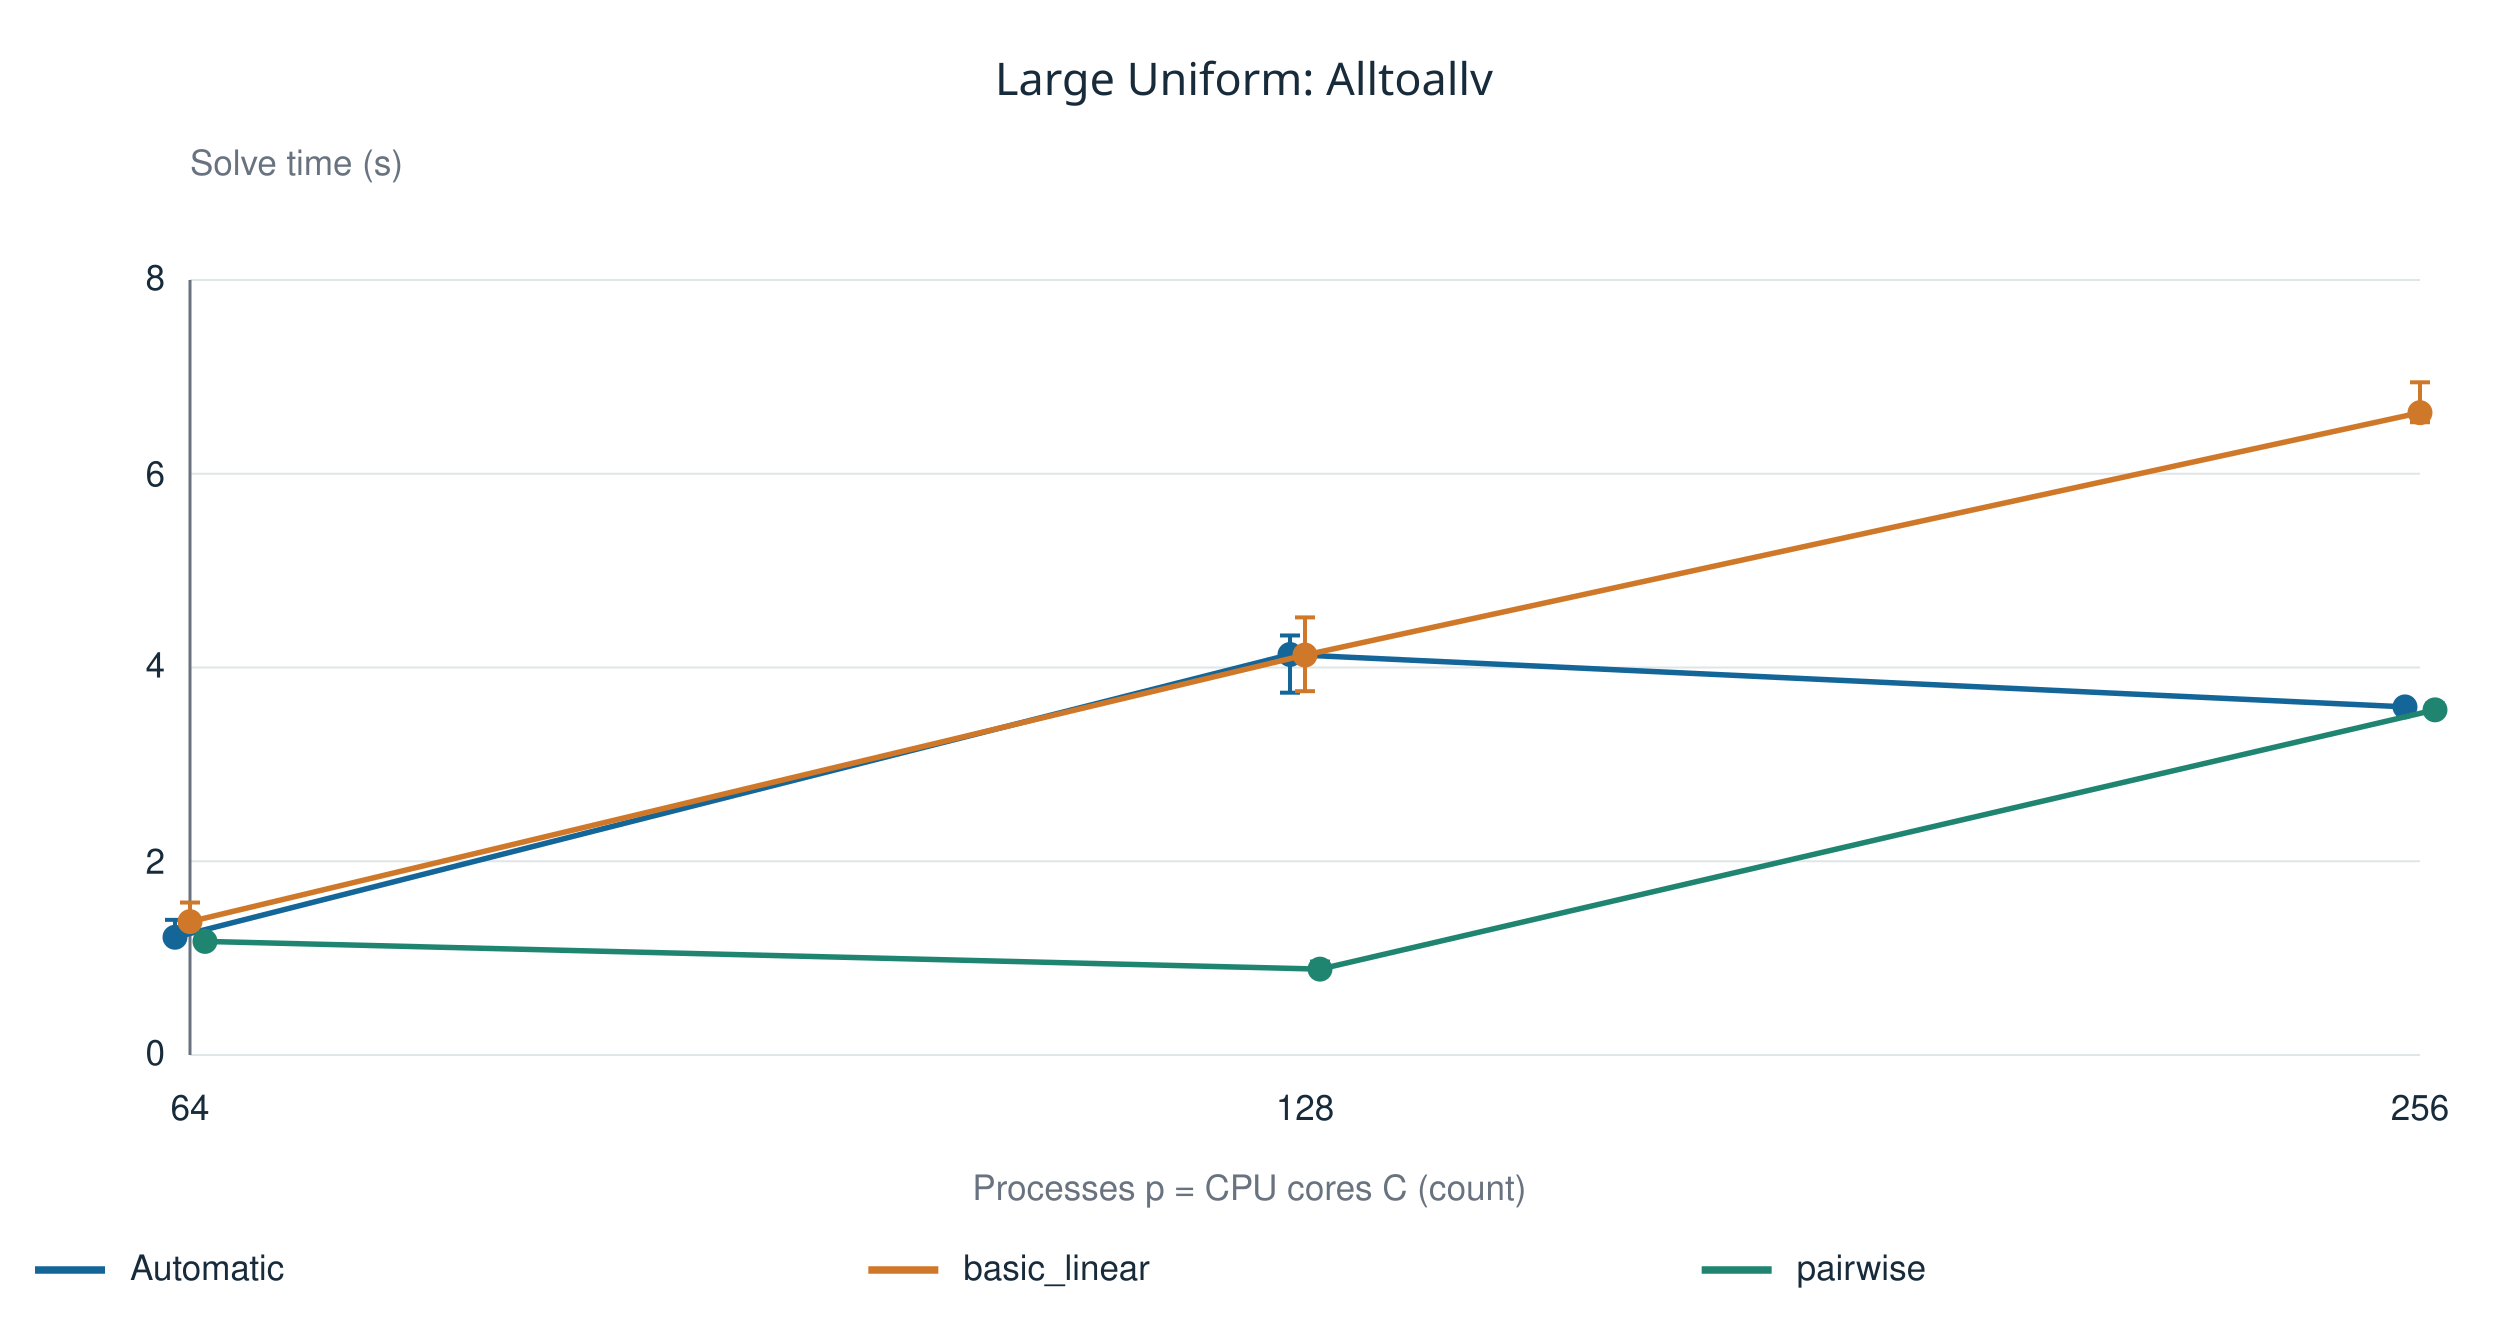
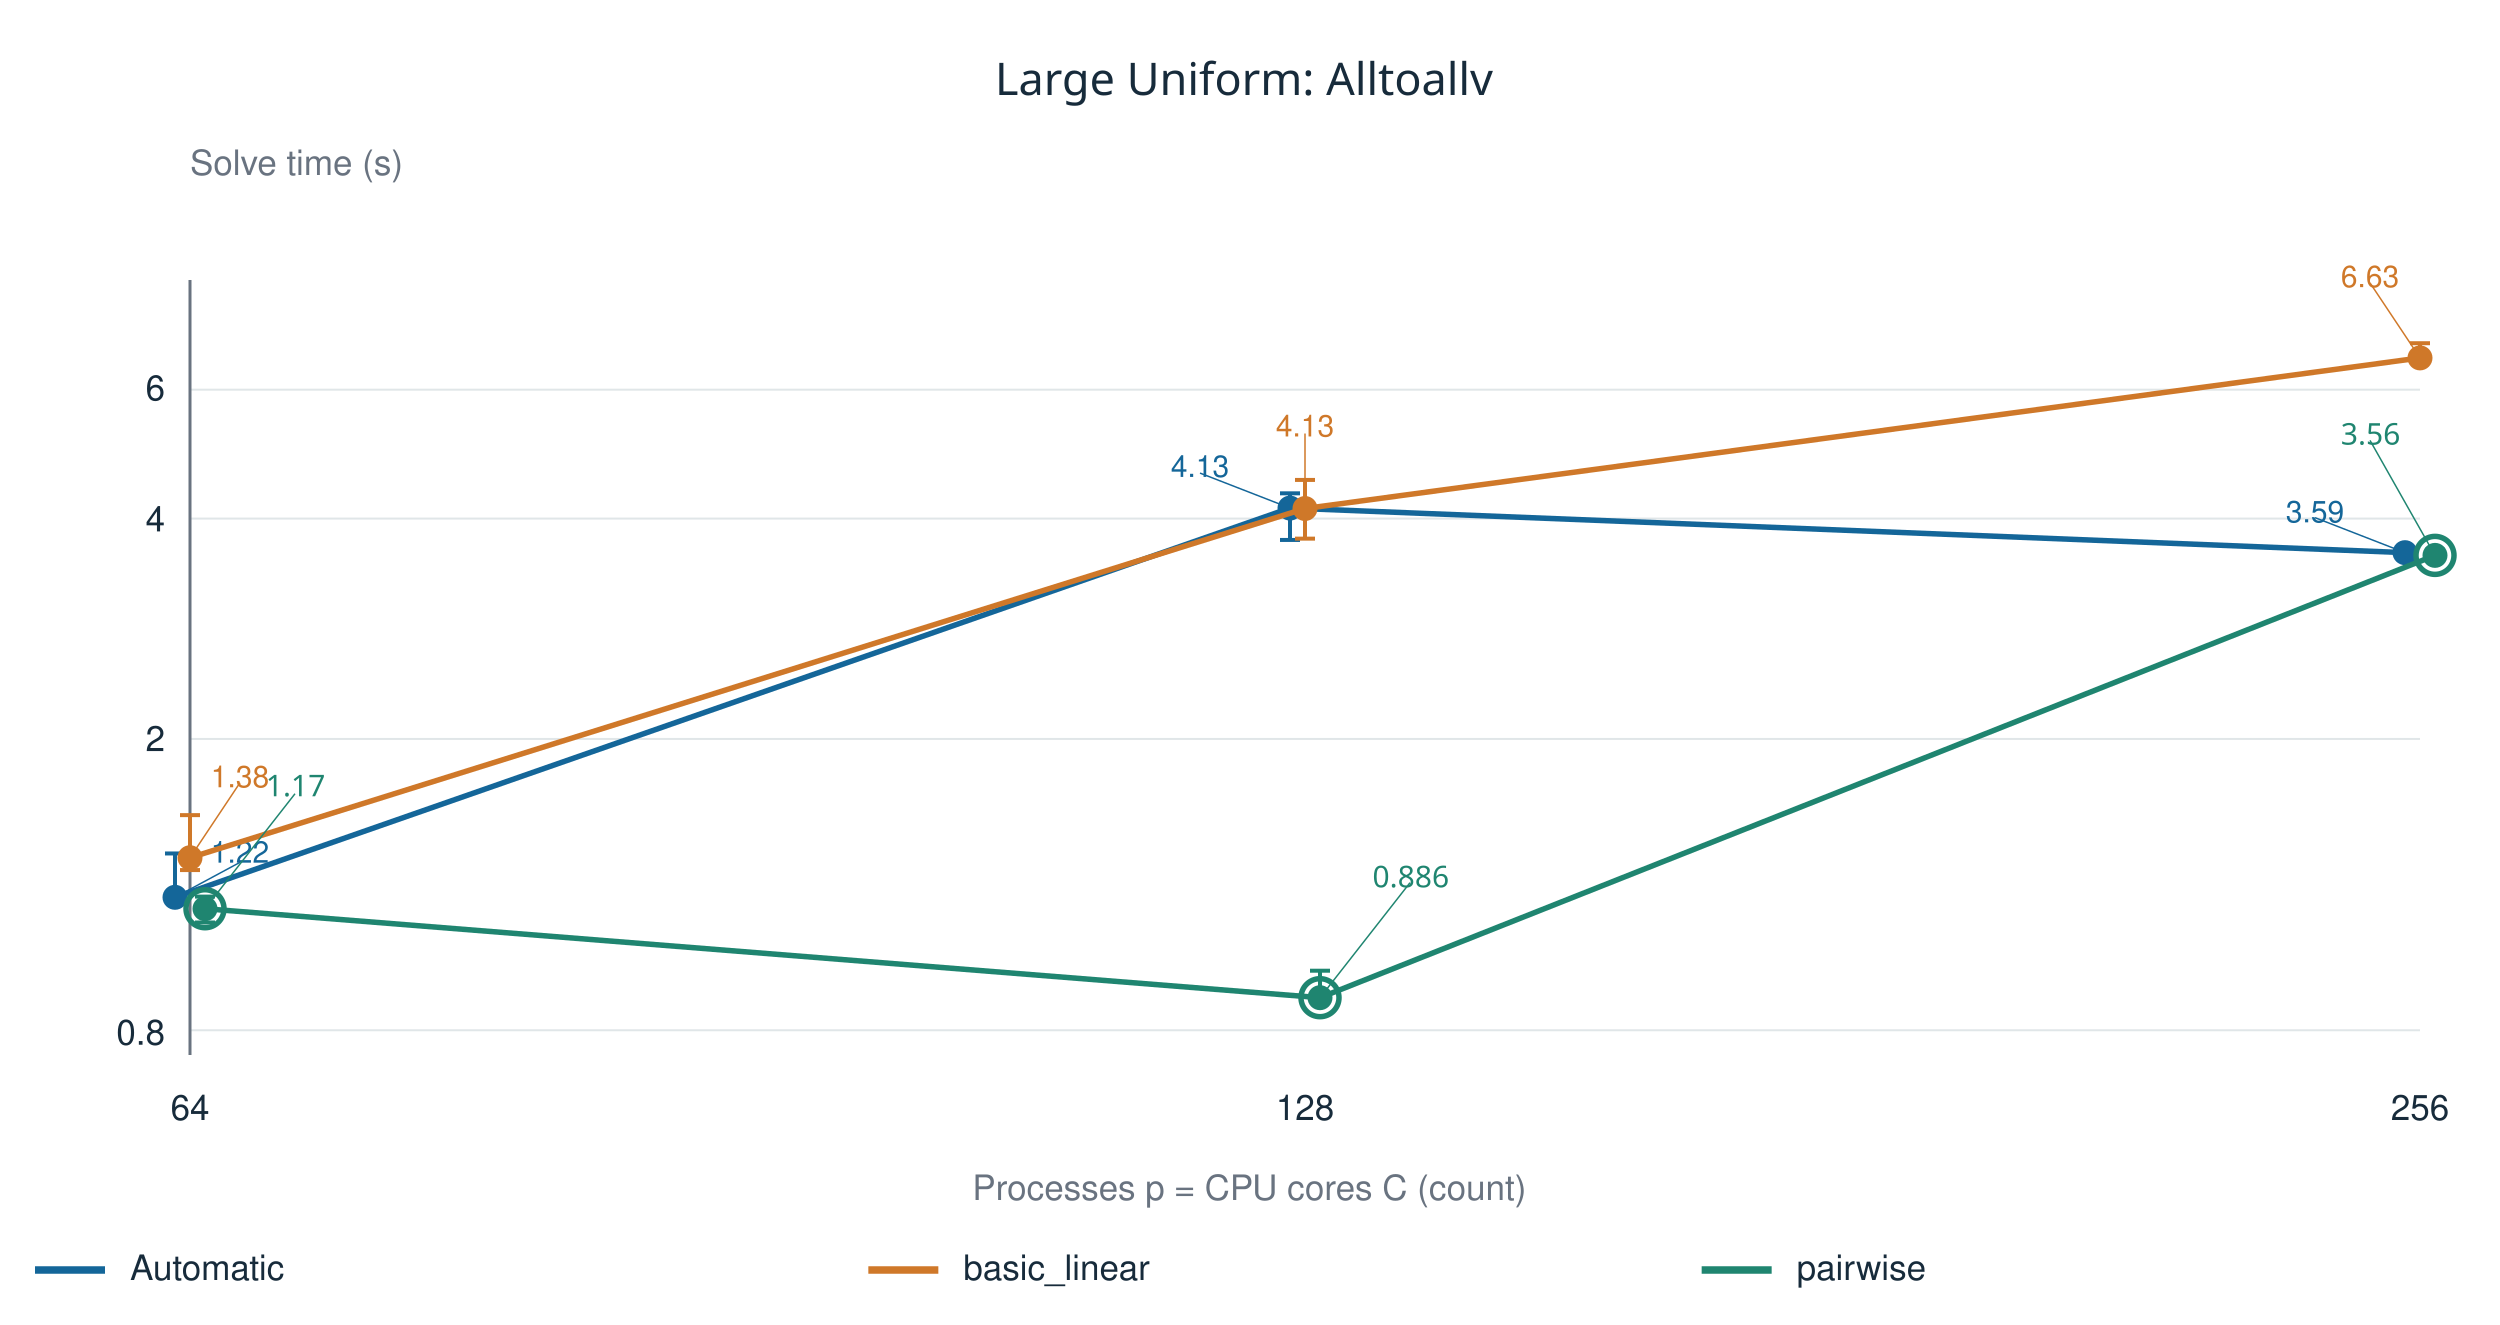
<svg xmlns="http://www.w3.org/2000/svg" width="500" height="265" preserveAspectRatio="xMinYMin meet" viewBox="0 0 500 265" version="1.0" fill-rule="evenodd">
  <clipPath id="clip">
    <rect x="0" y="0" width="500" height="265" />
  </clipPath>
  <g id="group" transform="scale(1,-1) translate(0,-265)" style="clip-path: url(#clip)">
    <g transform="">
-       <path d="M 38,54 L 484,54 Z" style="stroke: rgb(88%,90%,91%); stroke-linecap: butt; stroke-width: 0.4;" />
-       <text x="29.108" y="52.0" style="font-family: Helvetica; font-size: 7px;fill: rgb(9%,17%,23%); stroke:none;" transform="translate(0,104) scale(1,-1)">0</text>
-       <path d="M 38,92.75 L 484,92.75 Z" style="stroke: rgb(88%,90%,91%); stroke-linecap: butt; stroke-width: 0.4;" />
-       <text x="29.108" y="90.75" style="font-family: Helvetica; font-size: 7px;fill: rgb(9%,17%,23%); stroke:none;" transform="translate(0,181) scale(1,-1)">2</text>
-       <path d="M 38,131.5 L 484,131.5 Z" style="stroke: rgb(88%,90%,91%); stroke-linecap: butt; stroke-width: 0.4;" />
-       <text x="29.108" y="129.5" style="font-family: Helvetica; font-size: 7px;fill: rgb(9%,17%,23%); stroke:none;" transform="translate(0,259) scale(1,-1)">4</text>
-       <path d="M 38,170.25 L 484,170.25 Z" style="stroke: rgb(88%,90%,91%); stroke-linecap: butt; stroke-width: 0.4;" />
-       <text x="29.108" y="168.25" style="font-family: Helvetica; font-size: 7px;fill: rgb(9%,17%,23%); stroke:none;" transform="translate(0,336) scale(1,-1)">6</text>
-       <path d="M 38,209 L 484,209 Z" style="stroke: rgb(88%,90%,91%); stroke-linecap: butt; stroke-width: 0.4;" />
-       <text x="29.108" y="207.0" style="font-family: Helvetica; font-size: 7px;fill: rgb(9%,17%,23%); stroke:none;" transform="translate(0,414) scale(1,-1)">8</text>
+       <path d="M 38,58.95 L 484,58.95 Z" style="stroke: rgb(88%,90%,91%); stroke-linecap: butt; stroke-width: 0.4;" />
+       <text x="23.27" y="56.95" style="font-family: Helvetica; font-size: 7px;fill: rgb(9%,17%,23%); stroke:none;" transform="translate(0,113) scale(1,-1)">0.8</text>
+       <path d="M 38,117.211 L 484,117.211 Z" style="stroke: rgb(88%,90%,91%); stroke-linecap: butt; stroke-width: 0.4;" />
+       <text x="29.108" y="115.211" style="font-family: Helvetica; font-size: 7px;fill: rgb(9%,17%,23%); stroke:none;" transform="translate(0,230) scale(1,-1)">2</text>
+       <path d="M 38,161.284 L 484,161.284 Z" style="stroke: rgb(88%,90%,91%); stroke-linecap: butt; stroke-width: 0.4;" />
+       <text x="29.108" y="159.284" style="font-family: Helvetica; font-size: 7px;fill: rgb(9%,17%,23%); stroke:none;" transform="translate(0,318) scale(1,-1)">4</text>
+       <path d="M 38,187.066 L 484,187.066 Z" style="stroke: rgb(88%,90%,91%); stroke-linecap: butt; stroke-width: 0.4;" />
+       <text x="29.108" y="185.066" style="font-family: Helvetica; font-size: 7px;fill: rgb(9%,17%,23%); stroke:none;" transform="translate(0,370) scale(1,-1)">6</text>
      <path d="M 38,54 L 38,209 Z" style="stroke: rgb(41%,45%,50%); stroke-linecap: butt; stroke-width: 0.6;" />
      <text x="34.108" y="41" style="font-family: Helvetica; font-size: 7px;fill: rgb(9%,17%,23%); stroke:none;" transform="translate(0,82) scale(1,-1)">64</text>
      <text x="255.162" y="41" style="font-family: Helvetica; font-size: 7px;fill: rgb(9%,17%,23%); stroke:none;" transform="translate(0,82) scale(1,-1)">128</text>
      <text x="478.162" y="41" style="font-family: Helvetica; font-size: 7px;fill: rgb(9%,17%,23%); stroke:none;" transform="translate(0,82) scale(1,-1)">256</text>
-       <path d="M 35,77.29 L 35,81.029 Z" style="stroke: rgb(8%,40%,60%); stroke-linecap: butt; stroke-width: 0.8;" />
-       <path d="M 33,77.29 L 37,77.29 Z" style="stroke: rgb(8%,40%,60%); stroke-linecap: butt; stroke-width: 0.8;" />
-       <path d="M 33,81.029 L 37,81.029 Z" style="stroke: rgb(8%,40%,60%); stroke-linecap: butt; stroke-width: 0.8;" />
-       <circle cx="35.0" cy="77.547" r="2" style="stroke: rgb(8%,40%,60%); stroke-linecap: butt; stroke-width: 1; fill: rgb(8%,40%,60%); fill-rule: evenodd;" />
-       <path d="M 35,77.547 L 258,134.101 Z" style="stroke: rgb(8%,40%,60%); stroke-linecap: butt; stroke-width: 1.1;" />
-       <path d="M 258,126.461 L 258,137.907 Z" style="stroke: rgb(8%,40%,60%); stroke-linecap: butt; stroke-width: 0.8;" />
-       <path d="M 256,126.461 L 260,126.461 Z" style="stroke: rgb(8%,40%,60%); stroke-linecap: butt; stroke-width: 0.8;" />
-       <path d="M 256,137.907 L 260,137.907 Z" style="stroke: rgb(8%,40%,60%); stroke-linecap: butt; stroke-width: 0.8;" />
-       <circle cx="258.0" cy="134.101" r="2" style="stroke: rgb(8%,40%,60%); stroke-linecap: butt; stroke-width: 1; fill: rgb(8%,40%,60%); fill-rule: evenodd;" />
-       <path d="M 258,134.101 L 481,123.621 Z" style="stroke: rgb(8%,40%,60%); stroke-linecap: butt; stroke-width: 1.1;" />
-       <path d="M 481,123.295 L 481,124.499 Z" style="stroke: rgb(8%,40%,60%); stroke-linecap: butt; stroke-width: 0.8;" />
-       <path d="M 479,123.295 L 483,123.295 Z" style="stroke: rgb(8%,40%,60%); stroke-linecap: butt; stroke-width: 0.8;" />
-       <path d="M 479,124.499 L 483,124.499 Z" style="stroke: rgb(8%,40%,60%); stroke-linecap: butt; stroke-width: 0.8;" />
-       <circle cx="481.0" cy="123.621" r="2" style="stroke: rgb(8%,40%,60%); stroke-linecap: butt; stroke-width: 1; fill: rgb(8%,40%,60%); fill-rule: evenodd;" />
-       <path d="M 38,79.654 L 38,84.493 Z" style="stroke: rgb(81%,47%,16%); stroke-linecap: butt; stroke-width: 0.8;" />
-       <path d="M 36,79.654 L 40,79.654 Z" style="stroke: rgb(81%,47%,16%); stroke-linecap: butt; stroke-width: 0.8;" />
-       <path d="M 36,84.493 L 40,84.493 Z" style="stroke: rgb(81%,47%,16%); stroke-linecap: butt; stroke-width: 0.8;" />
-       <circle cx="38.0" cy="80.67" r="2" style="stroke: rgb(81%,47%,16%); stroke-linecap: butt; stroke-width: 1; fill: rgb(81%,47%,16%); fill-rule: evenodd;" />
-       <path d="M 38,80.67 L 261,133.991 Z" style="stroke: rgb(81%,47%,16%); stroke-linecap: butt; stroke-width: 1.1;" />
-       <path d="M 261,126.762 L 261,141.518 Z" style="stroke: rgb(81%,47%,16%); stroke-linecap: butt; stroke-width: 0.8;" />
-       <path d="M 259,126.762 L 263,126.762 Z" style="stroke: rgb(81%,47%,16%); stroke-linecap: butt; stroke-width: 0.8;" />
-       <path d="M 259,141.518 L 263,141.518 Z" style="stroke: rgb(81%,47%,16%); stroke-linecap: butt; stroke-width: 0.8;" />
-       <circle cx="261.0" cy="133.991" r="2" style="stroke: rgb(81%,47%,16%); stroke-linecap: butt; stroke-width: 1; fill: rgb(81%,47%,16%); fill-rule: evenodd;" />
-       <path d="M 261,133.991 L 484,182.466 Z" style="stroke: rgb(81%,47%,16%); stroke-linecap: butt; stroke-width: 1.1;" />
-       <path d="M 484,180.556 L 484,188.54 Z" style="stroke: rgb(81%,47%,16%); stroke-linecap: butt; stroke-width: 0.8;" />
-       <path d="M 482,180.556 L 486,180.556 Z" style="stroke: rgb(81%,47%,16%); stroke-linecap: butt; stroke-width: 0.8;" />
-       <path d="M 482,188.54 L 486,188.54 Z" style="stroke: rgb(81%,47%,16%); stroke-linecap: butt; stroke-width: 0.8;" />
-       <circle cx="484.0" cy="182.466" r="2" style="stroke: rgb(81%,47%,16%); stroke-linecap: butt; stroke-width: 1; fill: rgb(81%,47%,16%); fill-rule: evenodd;" />
-       <path d="M 41,75.754 L 41,77.6 Z" style="stroke: rgb(12%,52%,44%); stroke-linecap: butt; stroke-width: 0.8;" />
-       <path d="M 39,75.754 L 43,75.754 Z" style="stroke: rgb(12%,52%,44%); stroke-linecap: butt; stroke-width: 0.8;" />
-       <path d="M 39,77.6 L 43,77.6 Z" style="stroke: rgb(12%,52%,44%); stroke-linecap: butt; stroke-width: 0.8;" />
-       <circle cx="41.0" cy="76.717" r="2" style="stroke: rgb(12%,52%,44%); stroke-linecap: butt; stroke-width: 1; fill: rgb(12%,52%,44%); fill-rule: evenodd;" />
-       <path d="M 41,76.717 L 264,71.172 Z" style="stroke: rgb(12%,52%,44%); stroke-linecap: butt; stroke-width: 1.1;" />
-       <path d="M 264,70.92 L 264,72.692 Z" style="stroke: rgb(12%,52%,44%); stroke-linecap: butt; stroke-width: 0.8;" />
-       <path d="M 262,70.92 L 266,70.92 Z" style="stroke: rgb(12%,52%,44%); stroke-linecap: butt; stroke-width: 0.8;" />
-       <path d="M 262,72.692 L 266,72.692 Z" style="stroke: rgb(12%,52%,44%); stroke-linecap: butt; stroke-width: 0.8;" />
-       <circle cx="264.0" cy="71.172" r="2" style="stroke: rgb(12%,52%,44%); stroke-linecap: butt; stroke-width: 1; fill: rgb(12%,52%,44%); fill-rule: evenodd;" />
-       <path d="M 264,71.172 L 487,123.028 Z" style="stroke: rgb(12%,52%,44%); stroke-linecap: butt; stroke-width: 1.1;" />
-       <path d="M 487,122.586 L 487,124.279 Z" style="stroke: rgb(12%,52%,44%); stroke-linecap: butt; stroke-width: 0.8;" />
-       <path d="M 485,122.586 L 489,122.586 Z" style="stroke: rgb(12%,52%,44%); stroke-linecap: butt; stroke-width: 0.8;" />
-       <path d="M 485,124.279 L 489,124.279 Z" style="stroke: rgb(12%,52%,44%); stroke-linecap: butt; stroke-width: 0.8;" />
-       <circle cx="487.0" cy="123.028" r="2" style="stroke: rgb(12%,52%,44%); stroke-linecap: butt; stroke-width: 1; fill: rgb(12%,52%,44%); fill-rule: evenodd;" />
+       <path d="M 35,84.841 L 35,94.307 Z" style="stroke: rgb(8%,40%,60%); stroke-linecap: butt; stroke-width: 0.8;" />
+       <path d="M 33,84.841 L 37,84.841 Z" style="stroke: rgb(8%,40%,60%); stroke-linecap: butt; stroke-width: 0.8;" />
+       <path d="M 33,94.307 L 37,94.307 Z" style="stroke: rgb(8%,40%,60%); stroke-linecap: butt; stroke-width: 0.8;" />
+       <circle cx="35.0" cy="85.538" r="2" style="stroke: rgb(8%,40%,60%); stroke-linecap: butt; stroke-width: 1; fill: rgb(8%,40%,60%); fill-rule: evenodd;" />
+       <path d="M 35,85.538 L 48,92.538 Z" style="stroke: rgb(8%,40%,60%); stroke-linecap: butt; stroke-width: 0.3;" />
+       <text x="42.162" y="92.538" style="font-family: Helvetica; font-size: 6px;fill: rgb(8%,40%,60%); stroke:none;" transform="translate(0,185) scale(1,-1)">1.22</text>
+       <path d="M 35,85.538 L 258,163.383 Z" style="stroke: rgb(8%,40%,60%); stroke-linecap: butt; stroke-width: 1.1;" />
+       <path d="M 258,157.01 L 258,166.335 Z" style="stroke: rgb(8%,40%,60%); stroke-linecap: butt; stroke-width: 0.8;" />
+       <path d="M 256,157.01 L 260,157.01 Z" style="stroke: rgb(8%,40%,60%); stroke-linecap: butt; stroke-width: 0.8;" />
+       <path d="M 256,166.335 L 260,166.335 Z" style="stroke: rgb(8%,40%,60%); stroke-linecap: butt; stroke-width: 0.8;" />
+       <circle cx="258.0" cy="163.383" r="2" style="stroke: rgb(8%,40%,60%); stroke-linecap: butt; stroke-width: 1; fill: rgb(8%,40%,60%); fill-rule: evenodd;" />
+       <path d="M 258,163.383 L 240,170.383 Z" style="stroke: rgb(8%,40%,60%); stroke-linecap: butt; stroke-width: 0.3;" />
+       <text x="234.162" y="170.383" style="font-family: Helvetica; font-size: 6px;fill: rgb(8%,40%,60%); stroke:none;" transform="translate(0,340) scale(1,-1)">4.13</text>
+       <path d="M 258,163.383 L 481,154.468 Z" style="stroke: rgb(8%,40%,60%); stroke-linecap: butt; stroke-width: 1.1;" />
+       <path d="M 481,154.17 L 481,155.264 Z" style="stroke: rgb(8%,40%,60%); stroke-linecap: butt; stroke-width: 0.8;" />
+       <path d="M 479,154.17 L 483,154.17 Z" style="stroke: rgb(8%,40%,60%); stroke-linecap: butt; stroke-width: 0.8;" />
+       <path d="M 479,155.264 L 483,155.264 Z" style="stroke: rgb(8%,40%,60%); stroke-linecap: butt; stroke-width: 0.8;" />
+       <circle cx="481.0" cy="154.468" r="2" style="stroke: rgb(8%,40%,60%); stroke-linecap: butt; stroke-width: 1; fill: rgb(8%,40%,60%); fill-rule: evenodd;" />
+       <path d="M 481,154.468 L 463,161.468 Z" style="stroke: rgb(8%,40%,60%); stroke-linecap: butt; stroke-width: 0.3;" />
+       <text x="457.162" y="161.468" style="font-family: Helvetica; font-size: 6px;fill: rgb(8%,40%,60%); stroke:none;" transform="translate(0,322) scale(1,-1)">3.59</text>
+       <path d="M 38,90.987 L 38,101.974 Z" style="stroke: rgb(81%,47%,16%); stroke-linecap: butt; stroke-width: 0.8;" />
+       <path d="M 36,90.987 L 40,90.987 Z" style="stroke: rgb(81%,47%,16%); stroke-linecap: butt; stroke-width: 0.8;" />
+       <path d="M 36,101.974 L 40,101.974 Z" style="stroke: rgb(81%,47%,16%); stroke-linecap: butt; stroke-width: 0.8;" />
+       <circle cx="38.0" cy="93.456" r="2" style="stroke: rgb(81%,47%,16%); stroke-linecap: butt; stroke-width: 1; fill: rgb(81%,47%,16%); fill-rule: evenodd;" />
+       <path d="M 38,93.456 L 48,108.456 Z" style="stroke: rgb(81%,47%,16%); stroke-linecap: butt; stroke-width: 0.3;" />
+       <text x="42.162" y="108.456" style="font-family: Helvetica; font-size: 6px;fill: rgb(81%,47%,16%); stroke:none;" transform="translate(0,216) scale(1,-1)">1.38</text>
+       <path d="M 38,93.456 L 261,163.296 Z" style="stroke: rgb(81%,47%,16%); stroke-linecap: butt; stroke-width: 1.1;" />
+       <path d="M 261,157.273 L 261,169.014 Z" style="stroke: rgb(81%,47%,16%); stroke-linecap: butt; stroke-width: 0.8;" />
+       <path d="M 259,157.273 L 263,157.273 Z" style="stroke: rgb(81%,47%,16%); stroke-linecap: butt; stroke-width: 0.8;" />
+       <path d="M 259,169.014 L 263,169.014 Z" style="stroke: rgb(81%,47%,16%); stroke-linecap: butt; stroke-width: 0.8;" />
+       <circle cx="261.0" cy="163.296" r="2" style="stroke: rgb(81%,47%,16%); stroke-linecap: butt; stroke-width: 1; fill: rgb(81%,47%,16%); fill-rule: evenodd;" />
+       <path d="M 261,163.296 L 261,178.296 Z" style="stroke: rgb(81%,47%,16%); stroke-linecap: butt; stroke-width: 0.3;" />
+       <text x="255.162" y="178.296" style="font-family: Helvetica; font-size: 6px;fill: rgb(81%,47%,16%); stroke:none;" transform="translate(0,356) scale(1,-1)">4.13</text>
+       <path d="M 261,163.296 L 484,193.419 Z" style="stroke: rgb(81%,47%,16%); stroke-linecap: butt; stroke-width: 1.1;" />
+       <path d="M 484,192.467 L 484,196.356 Z" style="stroke: rgb(81%,47%,16%); stroke-linecap: butt; stroke-width: 0.8;" />
+       <path d="M 482,192.467 L 486,192.467 Z" style="stroke: rgb(81%,47%,16%); stroke-linecap: butt; stroke-width: 0.8;" />
+       <path d="M 482,196.356 L 486,196.356 Z" style="stroke: rgb(81%,47%,16%); stroke-linecap: butt; stroke-width: 0.8;" />
+       <circle cx="484.0" cy="193.419" r="2" style="stroke: rgb(81%,47%,16%); stroke-linecap: butt; stroke-width: 1; fill: rgb(81%,47%,16%); fill-rule: evenodd;" />
+       <path d="M 484,193.419 L 474,208.419 Z" style="stroke: rgb(81%,47%,16%); stroke-linecap: butt; stroke-width: 0.3;" />
+       <text x="468.162" y="208.419" style="font-family: Helvetica; font-size: 6px;fill: rgb(81%,47%,16%); stroke:none;" transform="translate(0,416) scale(1,-1)">6.63</text>
+       <path d="M 41,80.502 L 41,85.68 Z" style="stroke: rgb(12%,52%,44%); stroke-linecap: butt; stroke-width: 0.8;" />
+       <path d="M 39,80.502 L 43,80.502 Z" style="stroke: rgb(12%,52%,44%); stroke-linecap: butt; stroke-width: 0.8;" />
+       <path d="M 39,85.68 L 43,85.68 Z" style="stroke: rgb(12%,52%,44%); stroke-linecap: butt; stroke-width: 0.8;" />
+       <circle cx="41.0" cy="83.255" r="2" style="stroke: rgb(12%,52%,44%); stroke-linecap: butt; stroke-width: 1; fill: rgb(12%,52%,44%); fill-rule: evenodd;" />
+       <circle cx="41.0" cy="83.255" r="3.8" style="stroke: rgb(12%,52%,44%); stroke-linecap: butt; stroke-width: 1.1; fill: none; fill-rule: evenodd;" />
+       <path d="M 41,83.255 L 59,106.255 Z" style="stroke: rgb(12%,52%,44%); stroke-linecap: butt; stroke-width: 0.3;" />
+       <text x="53.162" y="106.255" style="font-family: Helvetica-Bold; font-size: 6px;fill: rgb(12%,52%,44%); stroke:none;" transform="translate(0,212) scale(1,-1)">1.17</text>
+       <path d="M 41,83.255 L 264,65.462 Z" style="stroke: rgb(12%,52%,44%); stroke-linecap: butt; stroke-width: 1.1;" />
+       <path d="M 264,64.524 L 264,70.858 Z" style="stroke: rgb(12%,52%,44%); stroke-linecap: butt; stroke-width: 0.8;" />
+       <path d="M 262,64.524 L 266,64.524 Z" style="stroke: rgb(12%,52%,44%); stroke-linecap: butt; stroke-width: 0.8;" />
+       <path d="M 262,70.858 L 266,70.858 Z" style="stroke: rgb(12%,52%,44%); stroke-linecap: butt; stroke-width: 0.8;" />
+       <circle cx="264.0" cy="65.462" r="2" style="stroke: rgb(12%,52%,44%); stroke-linecap: butt; stroke-width: 1; fill: rgb(12%,52%,44%); fill-rule: evenodd;" />
+       <circle cx="264.0" cy="65.462" r="3.8" style="stroke: rgb(12%,52%,44%); stroke-linecap: butt; stroke-width: 1.1; fill: none; fill-rule: evenodd;" />
+       <path d="M 264,65.462 L 282,88.462 Z" style="stroke: rgb(12%,52%,44%); stroke-linecap: butt; stroke-width: 0.3;" />
+       <text x="274.494" y="88.462" style="font-family: Helvetica-Bold; font-size: 6px;fill: rgb(12%,52%,44%); stroke:none;" transform="translate(0,176) scale(1,-1)">0.886</text>
+       <path d="M 264,65.462 L 487,153.924 Z" style="stroke: rgb(12%,52%,44%); stroke-linecap: butt; stroke-width: 1.1;" />
+       <path d="M 487,153.515 L 487,155.066 Z" style="stroke: rgb(12%,52%,44%); stroke-linecap: butt; stroke-width: 0.8;" />
+       <path d="M 485,153.515 L 489,153.515 Z" style="stroke: rgb(12%,52%,44%); stroke-linecap: butt; stroke-width: 0.8;" />
+       <path d="M 485,155.066 L 489,155.066 Z" style="stroke: rgb(12%,52%,44%); stroke-linecap: butt; stroke-width: 0.8;" />
+       <circle cx="487.0" cy="153.924" r="2" style="stroke: rgb(12%,52%,44%); stroke-linecap: butt; stroke-width: 1; fill: rgb(12%,52%,44%); fill-rule: evenodd;" />
+       <circle cx="487.0" cy="153.924" r="3.8" style="stroke: rgb(12%,52%,44%); stroke-linecap: butt; stroke-width: 1.1; fill: none; fill-rule: evenodd;" />
+       <path d="M 487,153.924 L 474,176.924 Z" style="stroke: rgb(12%,52%,44%); stroke-linecap: butt; stroke-width: 0.3;" />
+       <text x="468.162" y="176.924" style="font-family: Helvetica-Bold; font-size: 6px;fill: rgb(12%,52%,44%); stroke:none;" transform="translate(0,353) scale(1,-1)">3.56</text>
      <text x="198.993" y="246" style="font-family: Helvetica-Bold; font-size: 9px;fill: rgb(9%,17%,23%); stroke:none;" transform="translate(0,492) scale(1,-1)">Large Uniform: Alltoallv</text>
      <text x="38.0" y="230" style="font-family: Helvetica; font-size: 7px;fill: rgb(41%,45%,50%); stroke:none;" transform="translate(0,460) scale(1,-1)">Solve time (s)</text>
      <text x="194.469" y="25" style="font-family: Helvetica; font-size: 7px;fill: rgb(41%,45%,50%); stroke:none;" transform="translate(0,50) scale(1,-1)">Processes p = CPU cores C (count)</text>
      <path d="M 7,11 L 21,11 Z" style="stroke: rgb(8%,40%,60%); stroke-linecap: butt; stroke-width: 1.5;" />
      <text x="26.0" y="9" style="font-family: Helvetica; font-size: 7px;fill: rgb(9%,17%,23%); stroke:none;" transform="translate(0,18) scale(1,-1)">Automatic</text>
      <path d="M 173.667,11 L 187.667,11 Z" style="stroke: rgb(81%,47%,16%); stroke-linecap: butt; stroke-width: 1.5;" />
      <text x="192.667" y="9" style="font-family: Helvetica; font-size: 7px;fill: rgb(9%,17%,23%); stroke:none;" transform="translate(0,18) scale(1,-1)">basic_linear</text>
      <path d="M 340.333,11 L 354.333,11 Z" style="stroke: rgb(12%,52%,44%); stroke-linecap: butt; stroke-width: 1.5;" />
      <text x="359.333" y="9" style="font-family: Helvetica; font-size: 7px;fill: rgb(9%,17%,23%); stroke:none;" transform="translate(0,18) scale(1,-1)">pairwise</text>
    </g>
  </g>
</svg>
